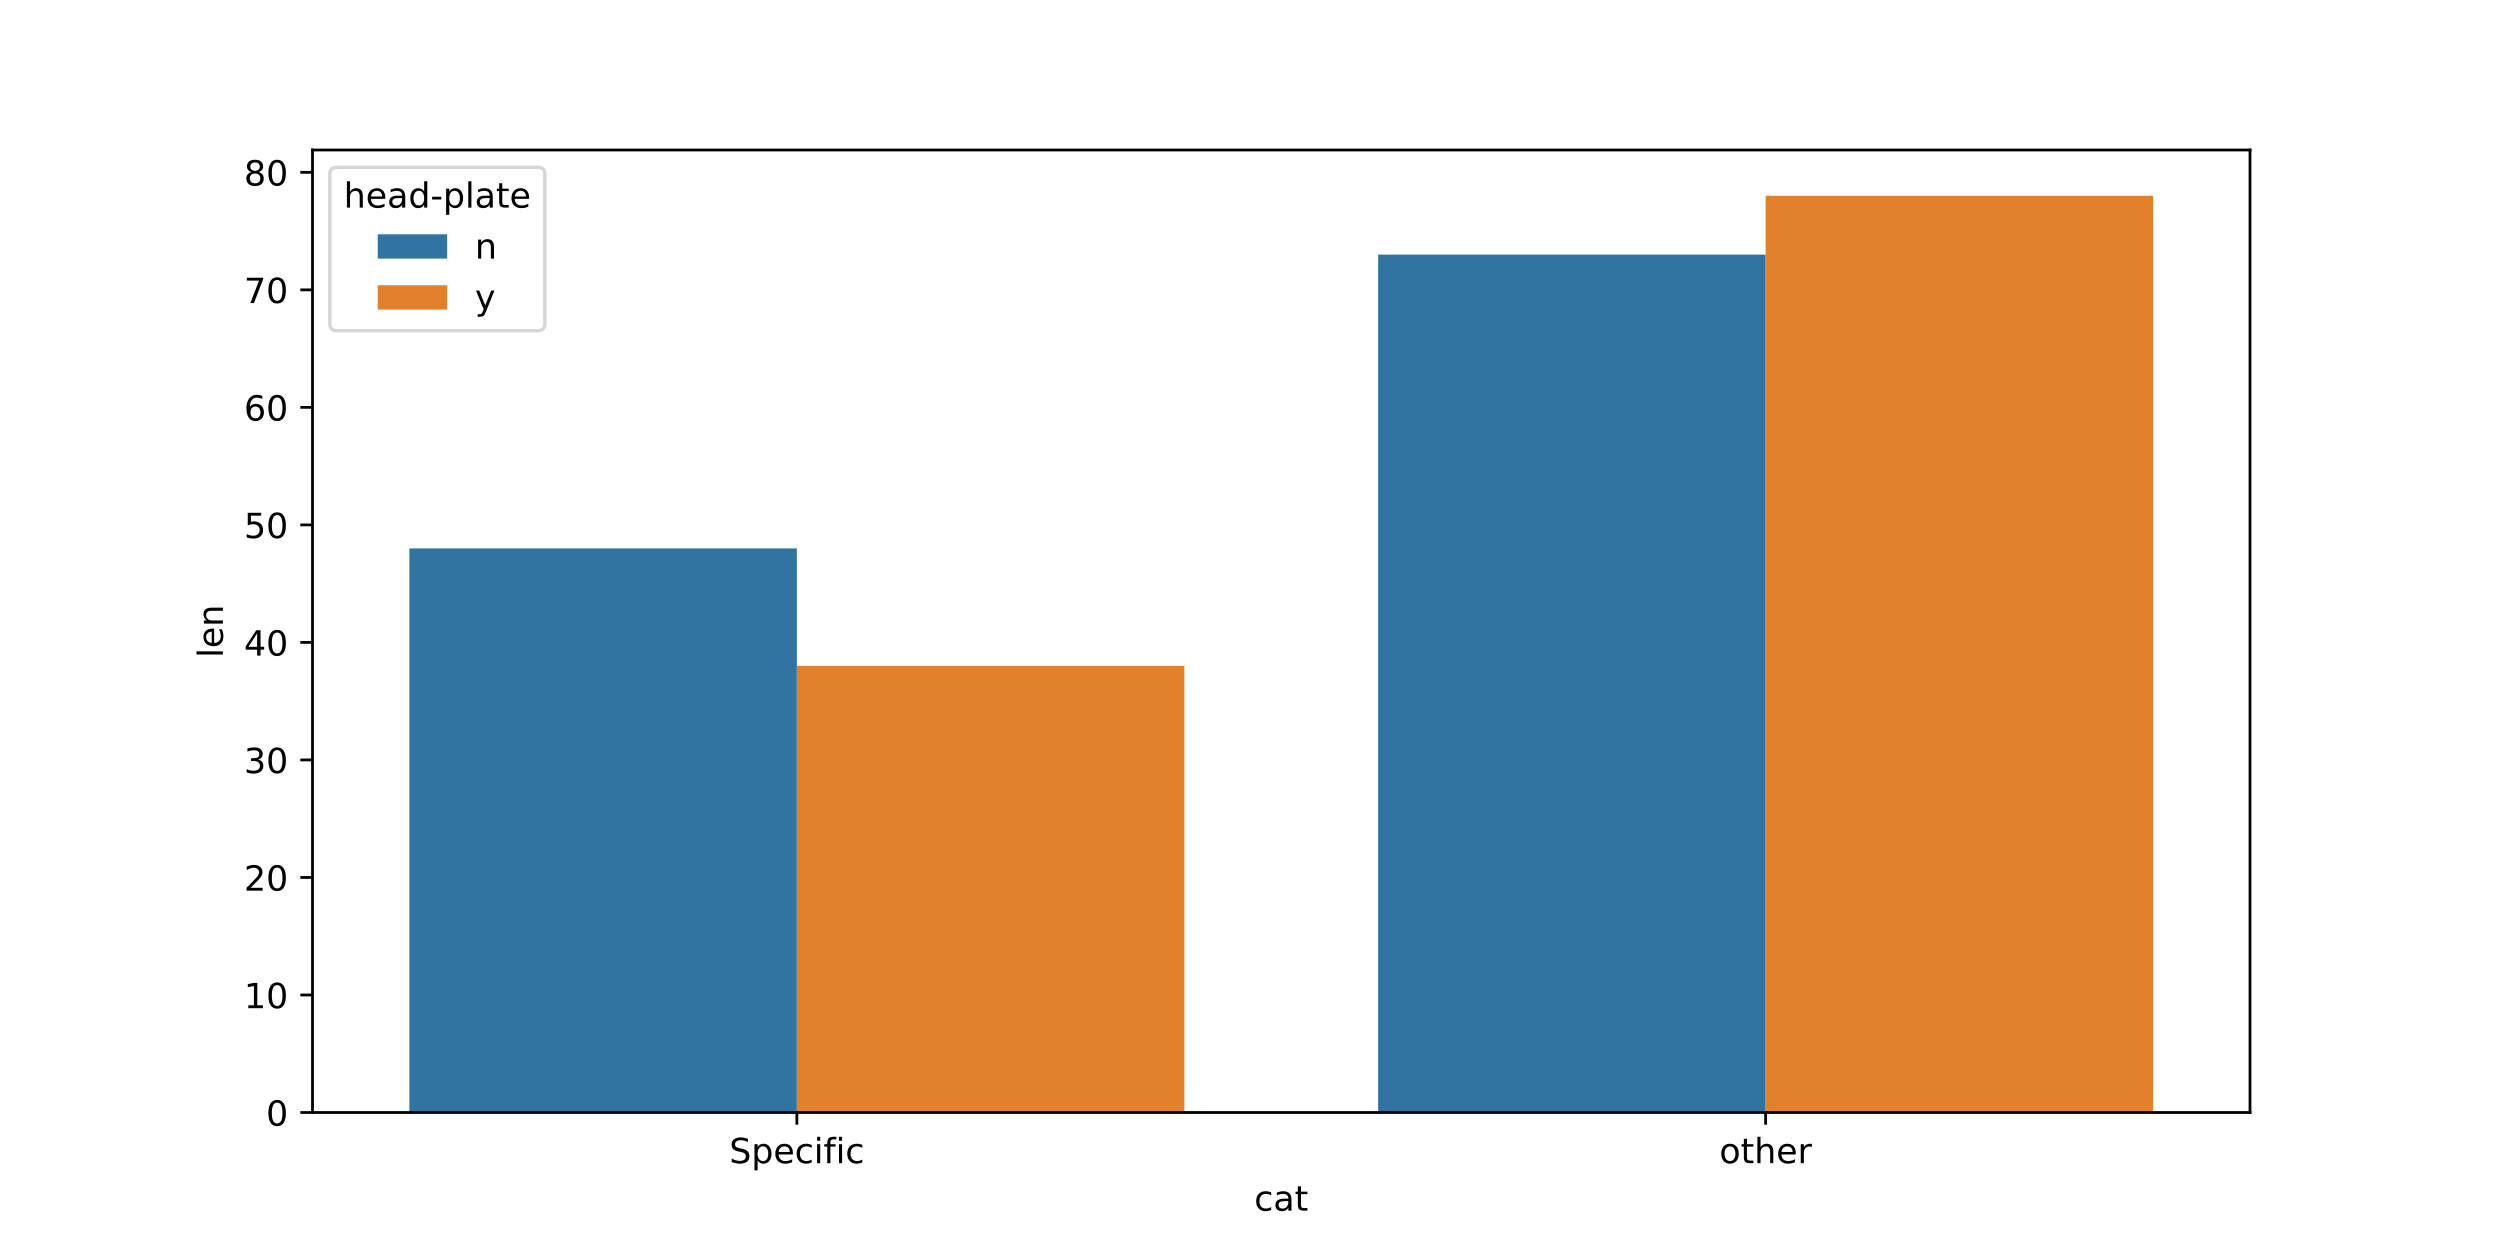
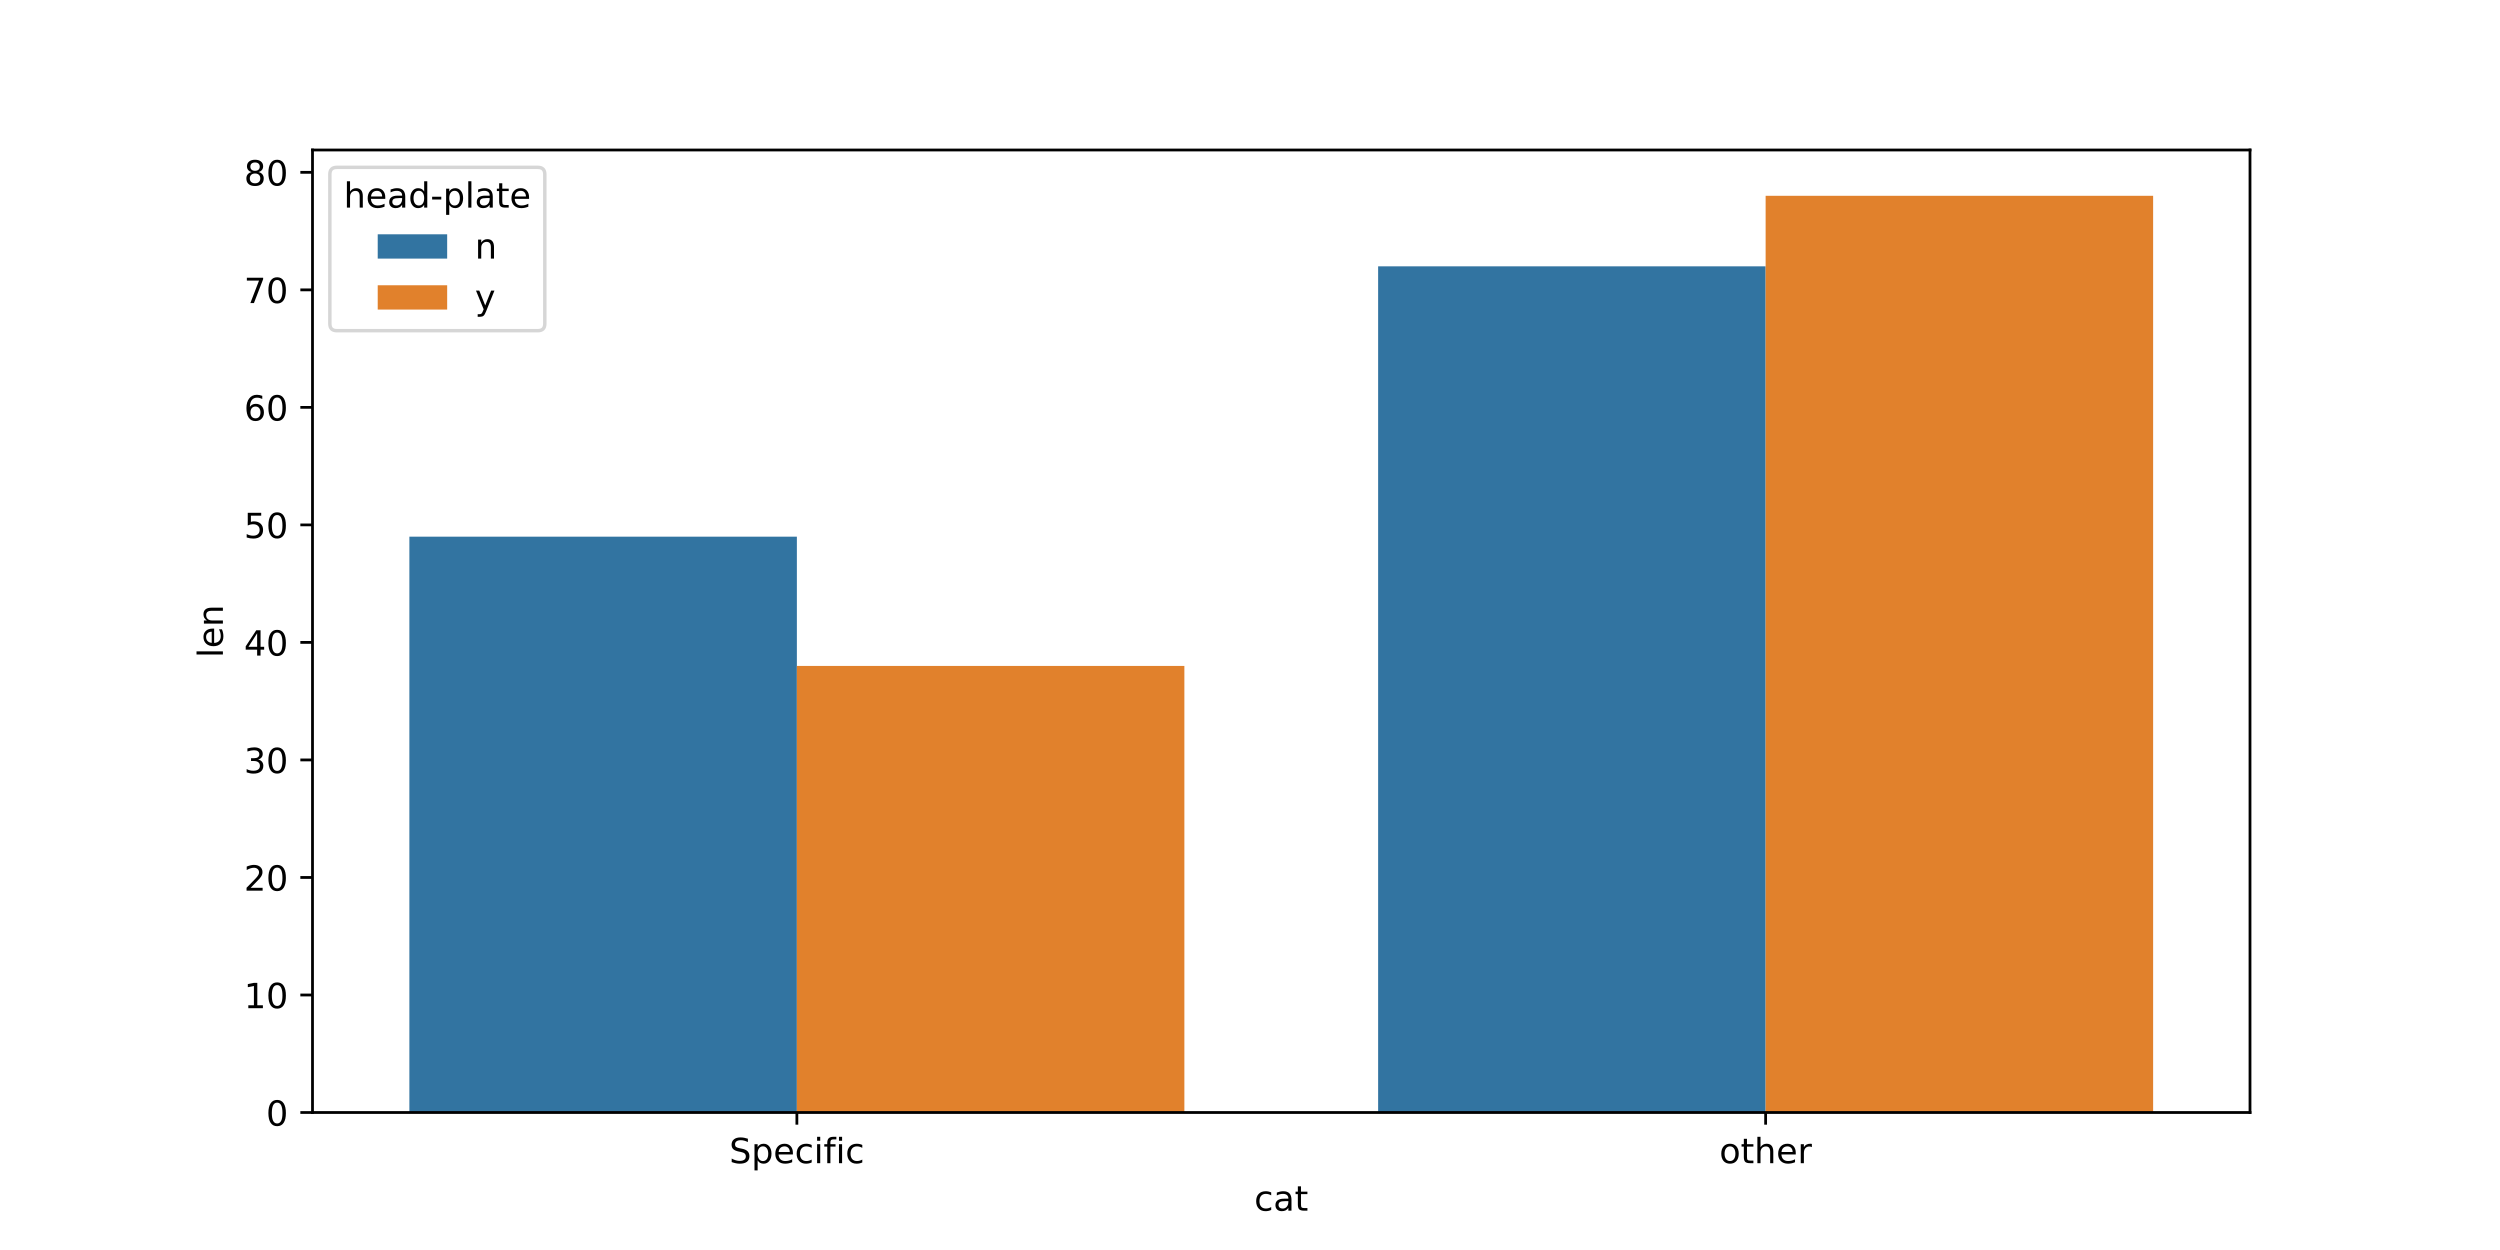
<svg xmlns="http://www.w3.org/2000/svg" xmlns:xlink="http://www.w3.org/1999/xlink" width="720pt" height="360pt" viewBox="0 0 720 360" version="1.1">
  <defs>
    <style type="text/css">*{stroke-linejoin: round; stroke-linecap: butt}</style>
  </defs>
  <g id="figure_1">
    <g id="patch_1">
      <path d="M 0 360  L 720 360  L 720 0  L 0 0  z " style="fill: #ffffff" />
    </g>
    <g id="axes_1">
      <g id="patch_2">
        <path d="M 90 320.4  L 648 320.4  L 648 43.2  L 90 43.2  z " style="fill: #ffffff" />
      </g>
      <g id="patch_3">
-         <path d="M 117.9 320.4  L 229.5 320.4  L 229.5 157.938  L 117.9 157.938  z " clip-path="url(#p08b7127242)" style="fill: #3274a1" />
+         <path d="M 117.9 320.4  L 229.5 320.4  L 229.5 154.554  L 117.9 154.554  z " clip-path="url(#p43b09e5a13)" style="fill: #3274a1" />
      </g>
      <g id="patch_4">
-         <path d="M 396.9 320.4  L 508.5 320.4  L 508.5 73.323  L 396.9 73.323  z " clip-path="url(#p08b7127242)" style="fill: #3274a1" />
+         <path d="M 396.9 320.4  L 508.5 320.4  L 508.5 76.708  L 396.9 76.708  z " clip-path="url(#p43b09e5a13)" style="fill: #3274a1" />
      </g>
      <g id="patch_5">
-         <path d="M 229.5 320.4  L 341.1 320.4  L 341.1 191.785  L 229.5 191.785  z " clip-path="url(#p08b7127242)" style="fill: #e1812c" />
+         <path d="M 229.5 320.4  L 341.1 320.4  L 341.1 191.785  L 229.5 191.785  z " clip-path="url(#p43b09e5a13)" style="fill: #e1812c" />
      </g>
      <g id="patch_6">
-         <path d="M 508.5 320.4  L 620.1 320.4  L 620.1 56.4  L 508.5 56.4  z " clip-path="url(#p08b7127242)" style="fill: #e1812c" />
+         <path d="M 508.5 320.4  L 620.1 320.4  L 620.1 56.4  L 508.5 56.4  z " clip-path="url(#p43b09e5a13)" style="fill: #e1812c" />
      </g>
      <g id="patch_7">
-         <path d="M 229.5 320.4  L 229.5 320.4  L 229.5 320.4  L 229.5 320.4  z " clip-path="url(#p08b7127242)" style="fill: #3274a1" />
+         <path d="M 229.5 320.4  L 229.5 320.4  L 229.5 320.4  L 229.5 320.4  z " clip-path="url(#p43b09e5a13)" style="fill: #3274a1" />
      </g>
      <g id="patch_8">
-         <path d="M 229.5 320.4  L 229.5 320.4  L 229.5 320.4  L 229.5 320.4  z " clip-path="url(#p08b7127242)" style="fill: #e1812c" />
+         <path d="M 229.5 320.4  L 229.5 320.4  L 229.5 320.4  L 229.5 320.4  z " clip-path="url(#p43b09e5a13)" style="fill: #e1812c" />
      </g>
      <g id="matplotlib.axis_1">
        <g id="xtick_1">
          <g id="line2d_1">
            <defs>
-               <path id="m87e6ab3c94" d="M 0 0  L 0 3.5  " style="stroke: #000000; stroke-width: 0.8" />
-             </defs>
-             <g>
-               <use xlink:href="#m87e6ab3c94" x="229.5" y="320.4" style="stroke: #000000; stroke-width: 0.8" />
+               <path id="m81ed14cd0a" d="M 0 0  L 0 3.5  " style="stroke: #000000; stroke-width: 0.8" />
+             </defs>
+             <g>
+               <use xlink:href="#m81ed14cd0a" x="229.5" y="320.4" style="stroke: #000000; stroke-width: 0.8" />
            </g>
          </g>
          <g id="text_1">
            <g transform="translate(210.0383 334.9984) scale(0.1 -0.1)">
              <defs>
                <path id="DejaVuSans-53" d="M 3425 4513  L 3425 3897  Q 3066 4069 2747 4153  Q 2428 4238 2131 4238  Q 1616 4238 1336 4038  Q 1056 3838 1056 3469  Q 1056 3159 1242 3001  Q 1428 2844 1947 2747  L 2328 2669  Q 3034 2534 3370 2195  Q 3706 1856 3706 1288  Q 3706 609 3251 259  Q 2797 -91 1919 -91  Q 1588 -91 1214 -16  Q 841 59 441 206  L 441 856  Q 825 641 1194 531  Q 1563 422 1919 422  Q 2459 422 2753 634  Q 3047 847 3047 1241  Q 3047 1584 2836 1778  Q 2625 1972 2144 2069  L 1759 2144  Q 1053 2284 737 2584  Q 422 2884 422 3419  Q 422 4038 858 4394  Q 1294 4750 2059 4750  Q 2388 4750 2728 4690  Q 3069 4631 3425 4513  z " transform="scale(0.015625)" />
                <path id="DejaVuSans-70" d="M 1159 525  L 1159 -1331  L 581 -1331  L 581 3500  L 1159 3500  L 1159 2969  Q 1341 3281 1617 3432  Q 1894 3584 2278 3584  Q 2916 3584 3314 3078  Q 3713 2572 3713 1747  Q 3713 922 3314 415  Q 2916 -91 2278 -91  Q 1894 -91 1617 61  Q 1341 213 1159 525  z M 3116 1747  Q 3116 2381 2855 2742  Q 2594 3103 2138 3103  Q 1681 3103 1420 2742  Q 1159 2381 1159 1747  Q 1159 1113 1420 752  Q 1681 391 2138 391  Q 2594 391 2855 752  Q 3116 1113 3116 1747  z " transform="scale(0.015625)" />
                <path id="DejaVuSans-65" d="M 3597 1894  L 3597 1613  L 953 1613  Q 991 1019 1311 708  Q 1631 397 2203 397  Q 2534 397 2845 478  Q 3156 559 3463 722  L 3463 178  Q 3153 47 2828 -22  Q 2503 -91 2169 -91  Q 1331 -91 842 396  Q 353 884 353 1716  Q 353 2575 817 3079  Q 1281 3584 2069 3584  Q 2775 3584 3186 3129  Q 3597 2675 3597 1894  z M 3022 2063  Q 3016 2534 2758 2815  Q 2500 3097 2075 3097  Q 1594 3097 1305 2825  Q 1016 2553 972 2059  L 3022 2063  z " transform="scale(0.015625)" />
                <path id="DejaVuSans-63" d="M 3122 3366  L 3122 2828  Q 2878 2963 2633 3030  Q 2388 3097 2138 3097  Q 1578 3097 1268 2742  Q 959 2388 959 1747  Q 959 1106 1268 751  Q 1578 397 2138 397  Q 2388 397 2633 464  Q 2878 531 3122 666  L 3122 134  Q 2881 22 2623 -34  Q 2366 -91 2075 -91  Q 1284 -91 818 406  Q 353 903 353 1747  Q 353 2603 823 3093  Q 1294 3584 2113 3584  Q 2378 3584 2631 3529  Q 2884 3475 3122 3366  z " transform="scale(0.015625)" />
                <path id="DejaVuSans-69" d="M 603 3500  L 1178 3500  L 1178 0  L 603 0  L 603 3500  z M 603 4863  L 1178 4863  L 1178 4134  L 603 4134  L 603 4863  z " transform="scale(0.015625)" />
                <path id="DejaVuSans-66" d="M 2375 4863  L 2375 4384  L 1825 4384  Q 1516 4384 1395 4259  Q 1275 4134 1275 3809  L 1275 3500  L 2222 3500  L 2222 3053  L 1275 3053  L 1275 0  L 697 0  L 697 3053  L 147 3053  L 147 3500  L 697 3500  L 697 3744  Q 697 4328 969 4595  Q 1241 4863 1831 4863  L 2375 4863  z " transform="scale(0.015625)" />
              </defs>
              <use xlink:href="#DejaVuSans-53" />
              <use xlink:href="#DejaVuSans-70" transform="translate(63.47656 0)" />
              <use xlink:href="#DejaVuSans-65" transform="translate(126.9531 0)" />
              <use xlink:href="#DejaVuSans-63" transform="translate(188.4766 0)" />
              <use xlink:href="#DejaVuSans-69" transform="translate(243.457 0)" />
              <use xlink:href="#DejaVuSans-66" transform="translate(271.2402 0)" />
              <use xlink:href="#DejaVuSans-69" transform="translate(306.4453 0)" />
              <use xlink:href="#DejaVuSans-63" transform="translate(334.2285 0)" />
            </g>
          </g>
        </g>
        <g id="xtick_2">
          <g id="line2d_2">
            <g>
-               <use xlink:href="#m87e6ab3c94" x="508.5" y="320.4" style="stroke: #000000; stroke-width: 0.8" />
+               <use xlink:href="#m81ed14cd0a" x="508.5" y="320.4" style="stroke: #000000; stroke-width: 0.8" />
            </g>
          </g>
          <g id="text_2">
            <g transform="translate(495.1797 334.9984) scale(0.1 -0.1)">
              <defs>
                <path id="DejaVuSans-6f" d="M 1959 3097  Q 1497 3097 1228 2736  Q 959 2375 959 1747  Q 959 1119 1226 758  Q 1494 397 1959 397  Q 2419 397 2687 759  Q 2956 1122 2956 1747  Q 2956 2369 2687 2733  Q 2419 3097 1959 3097  z M 1959 3584  Q 2709 3584 3137 3096  Q 3566 2609 3566 1747  Q 3566 888 3137 398  Q 2709 -91 1959 -91  Q 1206 -91 779 398  Q 353 888 353 1747  Q 353 2609 779 3096  Q 1206 3584 1959 3584  z " transform="scale(0.015625)" />
                <path id="DejaVuSans-74" d="M 1172 4494  L 1172 3500  L 2356 3500  L 2356 3053  L 1172 3053  L 1172 1153  Q 1172 725 1289 603  Q 1406 481 1766 481  L 2356 481  L 2356 0  L 1766 0  Q 1100 0 847 248  Q 594 497 594 1153  L 594 3053  L 172 3053  L 172 3500  L 594 3500  L 594 4494  L 1172 4494  z " transform="scale(0.015625)" />
                <path id="DejaVuSans-68" d="M 3513 2113  L 3513 0  L 2938 0  L 2938 2094  Q 2938 2591 2744 2837  Q 2550 3084 2163 3084  Q 1697 3084 1428 2787  Q 1159 2491 1159 1978  L 1159 0  L 581 0  L 581 4863  L 1159 4863  L 1159 2956  Q 1366 3272 1645 3428  Q 1925 3584 2291 3584  Q 2894 3584 3203 3211  Q 3513 2838 3513 2113  z " transform="scale(0.015625)" />
                <path id="DejaVuSans-72" d="M 2631 2963  Q 2534 3019 2420 3045  Q 2306 3072 2169 3072  Q 1681 3072 1420 2755  Q 1159 2438 1159 1844  L 1159 0  L 581 0  L 581 3500  L 1159 3500  L 1159 2956  Q 1341 3275 1631 3429  Q 1922 3584 2338 3584  Q 2397 3584 2469 3576  Q 2541 3569 2628 3553  L 2631 2963  z " transform="scale(0.015625)" />
              </defs>
              <use xlink:href="#DejaVuSans-6f" />
              <use xlink:href="#DejaVuSans-74" transform="translate(61.18164 0)" />
              <use xlink:href="#DejaVuSans-68" transform="translate(100.3906 0)" />
              <use xlink:href="#DejaVuSans-65" transform="translate(163.7695 0)" />
              <use xlink:href="#DejaVuSans-72" transform="translate(225.293 0)" />
            </g>
          </g>
        </g>
        <g id="text_3">
          <g transform="translate(361.2266 348.6766) scale(0.1 -0.1)">
            <defs>
              <path id="DejaVuSans-61" d="M 2194 1759  Q 1497 1759 1228 1600  Q 959 1441 959 1056  Q 959 750 1161 570  Q 1363 391 1709 391  Q 2188 391 2477 730  Q 2766 1069 2766 1631  L 2766 1759  L 2194 1759  z M 3341 1997  L 3341 0  L 2766 0  L 2766 531  Q 2569 213 2275 61  Q 1981 -91 1556 -91  Q 1019 -91 701 211  Q 384 513 384 1019  Q 384 1609 779 1909  Q 1175 2209 1959 2209  L 2766 2209  L 2766 2266  Q 2766 2663 2505 2880  Q 2244 3097 1772 3097  Q 1472 3097 1187 3025  Q 903 2953 641 2809  L 641 3341  Q 956 3463 1253 3523  Q 1550 3584 1831 3584  Q 2591 3584 2966 3190  Q 3341 2797 3341 1997  z " transform="scale(0.015625)" />
            </defs>
            <use xlink:href="#DejaVuSans-63" />
            <use xlink:href="#DejaVuSans-61" transform="translate(54.98047 0)" />
            <use xlink:href="#DejaVuSans-74" transform="translate(116.2598 0)" />
          </g>
        </g>
      </g>
      <g id="matplotlib.axis_2">
        <g id="ytick_1">
          <g id="line2d_3">
            <defs>
-               <path id="m215adb17ee" d="M 0 0  L -3.5 0  " style="stroke: #000000; stroke-width: 0.8" />
-             </defs>
-             <g>
-               <use xlink:href="#m215adb17ee" x="90" y="320.4" style="stroke: #000000; stroke-width: 0.8" />
+               <path id="m1ae264d4ba" d="M 0 0  L -3.5 0  " style="stroke: #000000; stroke-width: 0.8" />
+             </defs>
+             <g>
+               <use xlink:href="#m1ae264d4ba" x="90" y="320.4" style="stroke: #000000; stroke-width: 0.8" />
            </g>
          </g>
          <g id="text_4">
            <g transform="translate(76.6375 324.1992) scale(0.1 -0.1)">
              <defs>
                <path id="DejaVuSans-30" d="M 2034 4250  Q 1547 4250 1301 3770  Q 1056 3291 1056 2328  Q 1056 1369 1301 889  Q 1547 409 2034 409  Q 2525 409 2770 889  Q 3016 1369 3016 2328  Q 3016 3291 2770 3770  Q 2525 4250 2034 4250  z M 2034 4750  Q 2819 4750 3233 4129  Q 3647 3509 3647 2328  Q 3647 1150 3233 529  Q 2819 -91 2034 -91  Q 1250 -91 836 529  Q 422 1150 422 2328  Q 422 3509 836 4129  Q 1250 4750 2034 4750  z " transform="scale(0.015625)" />
              </defs>
              <use xlink:href="#DejaVuSans-30" />
            </g>
          </g>
        </g>
        <g id="ytick_2">
          <g id="line2d_4">
            <g>
-               <use xlink:href="#m215adb17ee" x="90" y="286.554" style="stroke: #000000; stroke-width: 0.8" />
+               <use xlink:href="#m1ae264d4ba" x="90" y="286.554" style="stroke: #000000; stroke-width: 0.8" />
            </g>
          </g>
          <g id="text_5">
            <g transform="translate(70.275 290.3531) scale(0.1 -0.1)">
              <defs>
                <path id="DejaVuSans-31" d="M 794 531  L 1825 531  L 1825 4091  L 703 3866  L 703 4441  L 1819 4666  L 2450 4666  L 2450 531  L 3481 531  L 3481 0  L 794 0  L 794 531  z " transform="scale(0.015625)" />
              </defs>
              <use xlink:href="#DejaVuSans-31" />
              <use xlink:href="#DejaVuSans-30" transform="translate(63.62305 0)" />
            </g>
          </g>
        </g>
        <g id="ytick_3">
          <g id="line2d_5">
            <g>
-               <use xlink:href="#m215adb17ee" x="90" y="252.708" style="stroke: #000000; stroke-width: 0.8" />
+               <use xlink:href="#m1ae264d4ba" x="90" y="252.708" style="stroke: #000000; stroke-width: 0.8" />
            </g>
          </g>
          <g id="text_6">
            <g transform="translate(70.275 256.5069) scale(0.1 -0.1)">
              <defs>
                <path id="DejaVuSans-32" d="M 1228 531  L 3431 531  L 3431 0  L 469 0  L 469 531  Q 828 903 1448 1529  Q 2069 2156 2228 2338  Q 2531 2678 2651 2914  Q 2772 3150 2772 3378  Q 2772 3750 2511 3984  Q 2250 4219 1831 4219  Q 1534 4219 1204 4116  Q 875 4013 500 3803  L 500 4441  Q 881 4594 1212 4672  Q 1544 4750 1819 4750  Q 2544 4750 2975 4387  Q 3406 4025 3406 3419  Q 3406 3131 3298 2873  Q 3191 2616 2906 2266  Q 2828 2175 2409 1742  Q 1991 1309 1228 531  z " transform="scale(0.015625)" />
              </defs>
              <use xlink:href="#DejaVuSans-32" />
              <use xlink:href="#DejaVuSans-30" transform="translate(63.62305 0)" />
            </g>
          </g>
        </g>
        <g id="ytick_4">
          <g id="line2d_6">
            <g>
-               <use xlink:href="#m215adb17ee" x="90" y="218.862" style="stroke: #000000; stroke-width: 0.8" />
+               <use xlink:href="#m1ae264d4ba" x="90" y="218.862" style="stroke: #000000; stroke-width: 0.8" />
            </g>
          </g>
          <g id="text_7">
            <g transform="translate(70.275 222.6608) scale(0.1 -0.1)">
              <defs>
                <path id="DejaVuSans-33" d="M 2597 2516  Q 3050 2419 3304 2112  Q 3559 1806 3559 1356  Q 3559 666 3084 287  Q 2609 -91 1734 -91  Q 1441 -91 1130 -33  Q 819 25 488 141  L 488 750  Q 750 597 1062 519  Q 1375 441 1716 441  Q 2309 441 2620 675  Q 2931 909 2931 1356  Q 2931 1769 2642 2001  Q 2353 2234 1838 2234  L 1294 2234  L 1294 2753  L 1863 2753  Q 2328 2753 2575 2939  Q 2822 3125 2822 3475  Q 2822 3834 2567 4026  Q 2313 4219 1838 4219  Q 1578 4219 1281 4162  Q 984 4106 628 3988  L 628 4550  Q 988 4650 1302 4700  Q 1616 4750 1894 4750  Q 2613 4750 3031 4423  Q 3450 4097 3450 3541  Q 3450 3153 3228 2886  Q 3006 2619 2597 2516  z " transform="scale(0.015625)" />
              </defs>
              <use xlink:href="#DejaVuSans-33" />
              <use xlink:href="#DejaVuSans-30" transform="translate(63.62305 0)" />
            </g>
          </g>
        </g>
        <g id="ytick_5">
          <g id="line2d_7">
            <g>
-               <use xlink:href="#m215adb17ee" x="90" y="185.015" style="stroke: #000000; stroke-width: 0.8" />
+               <use xlink:href="#m1ae264d4ba" x="90" y="185.015" style="stroke: #000000; stroke-width: 0.8" />
            </g>
          </g>
          <g id="text_8">
            <g transform="translate(70.275 188.8146) scale(0.1 -0.1)">
              <defs>
                <path id="DejaVuSans-34" d="M 2419 4116  L 825 1625  L 2419 1625  L 2419 4116  z M 2253 4666  L 3047 4666  L 3047 1625  L 3713 1625  L 3713 1100  L 3047 1100  L 3047 0  L 2419 0  L 2419 1100  L 313 1100  L 313 1709  L 2253 4666  z " transform="scale(0.015625)" />
              </defs>
              <use xlink:href="#DejaVuSans-34" />
              <use xlink:href="#DejaVuSans-30" transform="translate(63.62305 0)" />
            </g>
          </g>
        </g>
        <g id="ytick_6">
          <g id="line2d_8">
            <g>
-               <use xlink:href="#m215adb17ee" x="90" y="151.169" style="stroke: #000000; stroke-width: 0.8" />
+               <use xlink:href="#m1ae264d4ba" x="90" y="151.169" style="stroke: #000000; stroke-width: 0.8" />
            </g>
          </g>
          <g id="text_9">
            <g transform="translate(70.275 154.9684) scale(0.1 -0.1)">
              <defs>
                <path id="DejaVuSans-35" d="M 691 4666  L 3169 4666  L 3169 4134  L 1269 4134  L 1269 2991  Q 1406 3038 1543 3061  Q 1681 3084 1819 3084  Q 2600 3084 3056 2656  Q 3513 2228 3513 1497  Q 3513 744 3044 326  Q 2575 -91 1722 -91  Q 1428 -91 1123 -41  Q 819 9 494 109  L 494 744  Q 775 591 1075 516  Q 1375 441 1709 441  Q 2250 441 2565 725  Q 2881 1009 2881 1497  Q 2881 1984 2565 2268  Q 2250 2553 1709 2553  Q 1456 2553 1204 2497  Q 953 2441 691 2322  L 691 4666  z " transform="scale(0.015625)" />
              </defs>
              <use xlink:href="#DejaVuSans-35" />
              <use xlink:href="#DejaVuSans-30" transform="translate(63.62305 0)" />
            </g>
          </g>
        </g>
        <g id="ytick_7">
          <g id="line2d_9">
            <g>
-               <use xlink:href="#m215adb17ee" x="90" y="117.323" style="stroke: #000000; stroke-width: 0.8" />
+               <use xlink:href="#m1ae264d4ba" x="90" y="117.323" style="stroke: #000000; stroke-width: 0.8" />
            </g>
          </g>
          <g id="text_10">
            <g transform="translate(70.275 121.1223) scale(0.1 -0.1)">
              <defs>
                <path id="DejaVuSans-36" d="M 2113 2584  Q 1688 2584 1439 2293  Q 1191 2003 1191 1497  Q 1191 994 1439 701  Q 1688 409 2113 409  Q 2538 409 2786 701  Q 3034 994 3034 1497  Q 3034 2003 2786 2293  Q 2538 2584 2113 2584  z M 3366 4563  L 3366 3988  Q 3128 4100 2886 4159  Q 2644 4219 2406 4219  Q 1781 4219 1451 3797  Q 1122 3375 1075 2522  Q 1259 2794 1537 2939  Q 1816 3084 2150 3084  Q 2853 3084 3261 2657  Q 3669 2231 3669 1497  Q 3669 778 3244 343  Q 2819 -91 2113 -91  Q 1303 -91 875 529  Q 447 1150 447 2328  Q 447 3434 972 4092  Q 1497 4750 2381 4750  Q 2619 4750 2861 4703  Q 3103 4656 3366 4563  z " transform="scale(0.015625)" />
              </defs>
              <use xlink:href="#DejaVuSans-36" />
              <use xlink:href="#DejaVuSans-30" transform="translate(63.62305 0)" />
            </g>
          </g>
        </g>
        <g id="ytick_8">
          <g id="line2d_10">
            <g>
-               <use xlink:href="#m215adb17ee" x="90" y="83.477" style="stroke: #000000; stroke-width: 0.8" />
+               <use xlink:href="#m1ae264d4ba" x="90" y="83.477" style="stroke: #000000; stroke-width: 0.8" />
            </g>
          </g>
          <g id="text_11">
            <g transform="translate(70.275 87.27614) scale(0.1 -0.1)">
              <defs>
                <path id="DejaVuSans-37" d="M 525 4666  L 3525 4666  L 3525 4397  L 1831 0  L 1172 0  L 2766 4134  L 525 4134  L 525 4666  z " transform="scale(0.015625)" />
              </defs>
              <use xlink:href="#DejaVuSans-37" />
              <use xlink:href="#DejaVuSans-30" transform="translate(63.62305 0)" />
            </g>
          </g>
        </g>
        <g id="ytick_9">
          <g id="line2d_11">
            <g>
-               <use xlink:href="#m215adb17ee" x="90" y="49.631" style="stroke: #000000; stroke-width: 0.8" />
+               <use xlink:href="#m1ae264d4ba" x="90" y="49.631" style="stroke: #000000; stroke-width: 0.8" />
            </g>
          </g>
          <g id="text_12">
            <g transform="translate(70.275 53.42999) scale(0.1 -0.1)">
              <defs>
                <path id="DejaVuSans-38" d="M 2034 2216  Q 1584 2216 1326 1975  Q 1069 1734 1069 1313  Q 1069 891 1326 650  Q 1584 409 2034 409  Q 2484 409 2743 651  Q 3003 894 3003 1313  Q 3003 1734 2745 1975  Q 2488 2216 2034 2216  z M 1403 2484  Q 997 2584 770 2862  Q 544 3141 544 3541  Q 544 4100 942 4425  Q 1341 4750 2034 4750  Q 2731 4750 3128 4425  Q 3525 4100 3525 3541  Q 3525 3141 3298 2862  Q 3072 2584 2669 2484  Q 3125 2378 3379 2068  Q 3634 1759 3634 1313  Q 3634 634 3220 271  Q 2806 -91 2034 -91  Q 1263 -91 848 271  Q 434 634 434 1313  Q 434 1759 690 2068  Q 947 2378 1403 2484  z M 1172 3481  Q 1172 3119 1398 2916  Q 1625 2713 2034 2713  Q 2441 2713 2670 2916  Q 2900 3119 2900 3481  Q 2900 3844 2670 4047  Q 2441 4250 2034 4250  Q 1625 4250 1398 4047  Q 1172 3844 1172 3481  z " transform="scale(0.015625)" />
              </defs>
              <use xlink:href="#DejaVuSans-38" />
              <use xlink:href="#DejaVuSans-30" transform="translate(63.62305 0)" />
            </g>
          </g>
        </g>
        <g id="text_13">
          <g transform="translate(64.19531 189.4344) rotate(-90) scale(0.1 -0.1)">
            <defs>
              <path id="DejaVuSans-6c" d="M 603 4863  L 1178 4863  L 1178 0  L 603 0  L 603 4863  z " transform="scale(0.015625)" />
              <path id="DejaVuSans-6e" d="M 3513 2113  L 3513 0  L 2938 0  L 2938 2094  Q 2938 2591 2744 2837  Q 2550 3084 2163 3084  Q 1697 3084 1428 2787  Q 1159 2491 1159 1978  L 1159 0  L 581 0  L 581 3500  L 1159 3500  L 1159 2956  Q 1366 3272 1645 3428  Q 1925 3584 2291 3584  Q 2894 3584 3203 3211  Q 3513 2838 3513 2113  z " transform="scale(0.015625)" />
            </defs>
            <use xlink:href="#DejaVuSans-6c" />
            <use xlink:href="#DejaVuSans-65" transform="translate(27.7832 0)" />
            <use xlink:href="#DejaVuSans-6e" transform="translate(89.30664 0)" />
          </g>
        </g>
      </g>
      <g id="line2d_12">
-         <path clip-path="url(#p08b7127242)" style="fill: none; stroke: #424242; stroke-width: 2.25; stroke-linecap: square" />
+         <path clip-path="url(#p43b09e5a13)" style="fill: none; stroke: #424242; stroke-width: 2.25; stroke-linecap: square" />
      </g>
      <g id="line2d_13">
-         <path clip-path="url(#p08b7127242)" style="fill: none; stroke: #424242; stroke-width: 2.25; stroke-linecap: square" />
+         <path clip-path="url(#p43b09e5a13)" style="fill: none; stroke: #424242; stroke-width: 2.25; stroke-linecap: square" />
      </g>
      <g id="line2d_14">
-         <path clip-path="url(#p08b7127242)" style="fill: none; stroke: #424242; stroke-width: 2.25; stroke-linecap: square" />
+         <path clip-path="url(#p43b09e5a13)" style="fill: none; stroke: #424242; stroke-width: 2.25; stroke-linecap: square" />
      </g>
      <g id="line2d_15">
-         <path clip-path="url(#p08b7127242)" style="fill: none; stroke: #424242; stroke-width: 2.25; stroke-linecap: square" />
+         <path clip-path="url(#p43b09e5a13)" style="fill: none; stroke: #424242; stroke-width: 2.25; stroke-linecap: square" />
      </g>
      <g id="patch_9">
        <path d="M 90 320.4  L 90 43.2  " style="fill: none; stroke: #000000; stroke-width: 0.8; stroke-linejoin: miter; stroke-linecap: square" />
      </g>
      <g id="patch_10">
        <path d="M 648 320.4  L 648 43.2  " style="fill: none; stroke: #000000; stroke-width: 0.8; stroke-linejoin: miter; stroke-linecap: square" />
      </g>
      <g id="patch_11">
        <path d="M 90 320.4  L 648 320.4  " style="fill: none; stroke: #000000; stroke-width: 0.8; stroke-linejoin: miter; stroke-linecap: square" />
      </g>
      <g id="patch_12">
        <path d="M 90 43.2  L 648 43.2  " style="fill: none; stroke: #000000; stroke-width: 0.8; stroke-linejoin: miter; stroke-linecap: square" />
      </g>
      <g id="legend_1">
        <g id="patch_13">
          <path d="M 97 95.234  L 154.903 95.234  Q 156.903 95.234 156.903 93.234  L 156.903 50.2  Q 156.903 48.2 154.903 48.2  L 97 48.2  Q 95 48.2 95 50.2  L 95 93.234  Q 95 95.234 97 95.234  z " style="fill: #ffffff; opacity: 0.8; stroke: #cccccc; stroke-linejoin: miter" />
        </g>
        <g id="text_14">
          <g transform="translate(99 59.79844) scale(0.1 -0.1)">
            <defs>
              <path id="DejaVuSans-64" d="M 2906 2969  L 2906 4863  L 3481 4863  L 3481 0  L 2906 0  L 2906 525  Q 2725 213 2448 61  Q 2172 -91 1784 -91  Q 1150 -91 751 415  Q 353 922 353 1747  Q 353 2572 751 3078  Q 1150 3584 1784 3584  Q 2172 3584 2448 3432  Q 2725 3281 2906 2969  z M 947 1747  Q 947 1113 1208 752  Q 1469 391 1925 391  Q 2381 391 2643 752  Q 2906 1113 2906 1747  Q 2906 2381 2643 2742  Q 2381 3103 1925 3103  Q 1469 3103 1208 2742  Q 947 2381 947 1747  z " transform="scale(0.015625)" />
              <path id="DejaVuSans-2d" d="M 313 2009  L 1997 2009  L 1997 1497  L 313 1497  L 313 2009  z " transform="scale(0.015625)" />
            </defs>
            <use xlink:href="#DejaVuSans-68" />
            <use xlink:href="#DejaVuSans-65" transform="translate(63.37891 0)" />
            <use xlink:href="#DejaVuSans-61" transform="translate(124.9023 0)" />
            <use xlink:href="#DejaVuSans-64" transform="translate(186.1816 0)" />
            <use xlink:href="#DejaVuSans-2d" transform="translate(249.6582 0)" />
            <use xlink:href="#DejaVuSans-70" transform="translate(285.7422 0)" />
            <use xlink:href="#DejaVuSans-6c" transform="translate(349.2188 0)" />
            <use xlink:href="#DejaVuSans-61" transform="translate(377.002 0)" />
            <use xlink:href="#DejaVuSans-74" transform="translate(438.2812 0)" />
            <use xlink:href="#DejaVuSans-65" transform="translate(477.4902 0)" />
          </g>
        </g>
        <g id="patch_14">
          <path d="M 108.783 74.477  L 128.783 74.477  L 128.783 67.477  L 108.783 67.477  z " style="fill: #3274a1" />
        </g>
        <g id="text_15">
          <g transform="translate(136.7828 74.47656) scale(0.1 -0.1)">
            <use xlink:href="#DejaVuSans-6e" />
          </g>
        </g>
        <g id="patch_15">
          <path d="M 108.783 89.155  L 128.783 89.155  L 128.783 82.155  L 108.783 82.155  z " style="fill: #e1812c" />
        </g>
        <g id="text_16">
          <g transform="translate(136.7828 89.15469) scale(0.1 -0.1)">
            <defs>
              <path id="DejaVuSans-79" d="M 2059 -325  Q 1816 -950 1584 -1140  Q 1353 -1331 966 -1331  L 506 -1331  L 506 -850  L 844 -850  Q 1081 -850 1212 -737  Q 1344 -625 1503 -206  L 1606 56  L 191 3500  L 800 3500  L 1894 763  L 2988 3500  L 3597 3500  L 2059 -325  z " transform="scale(0.015625)" />
            </defs>
            <use xlink:href="#DejaVuSans-79" />
          </g>
        </g>
      </g>
    </g>
  </g>
  <defs>
-     <clipPath id="p08b7127242">
+     <clipPath id="p43b09e5a13">
      <rect x="90" y="43.2" width="558" height="277.2" />
    </clipPath>
  </defs>
</svg>
